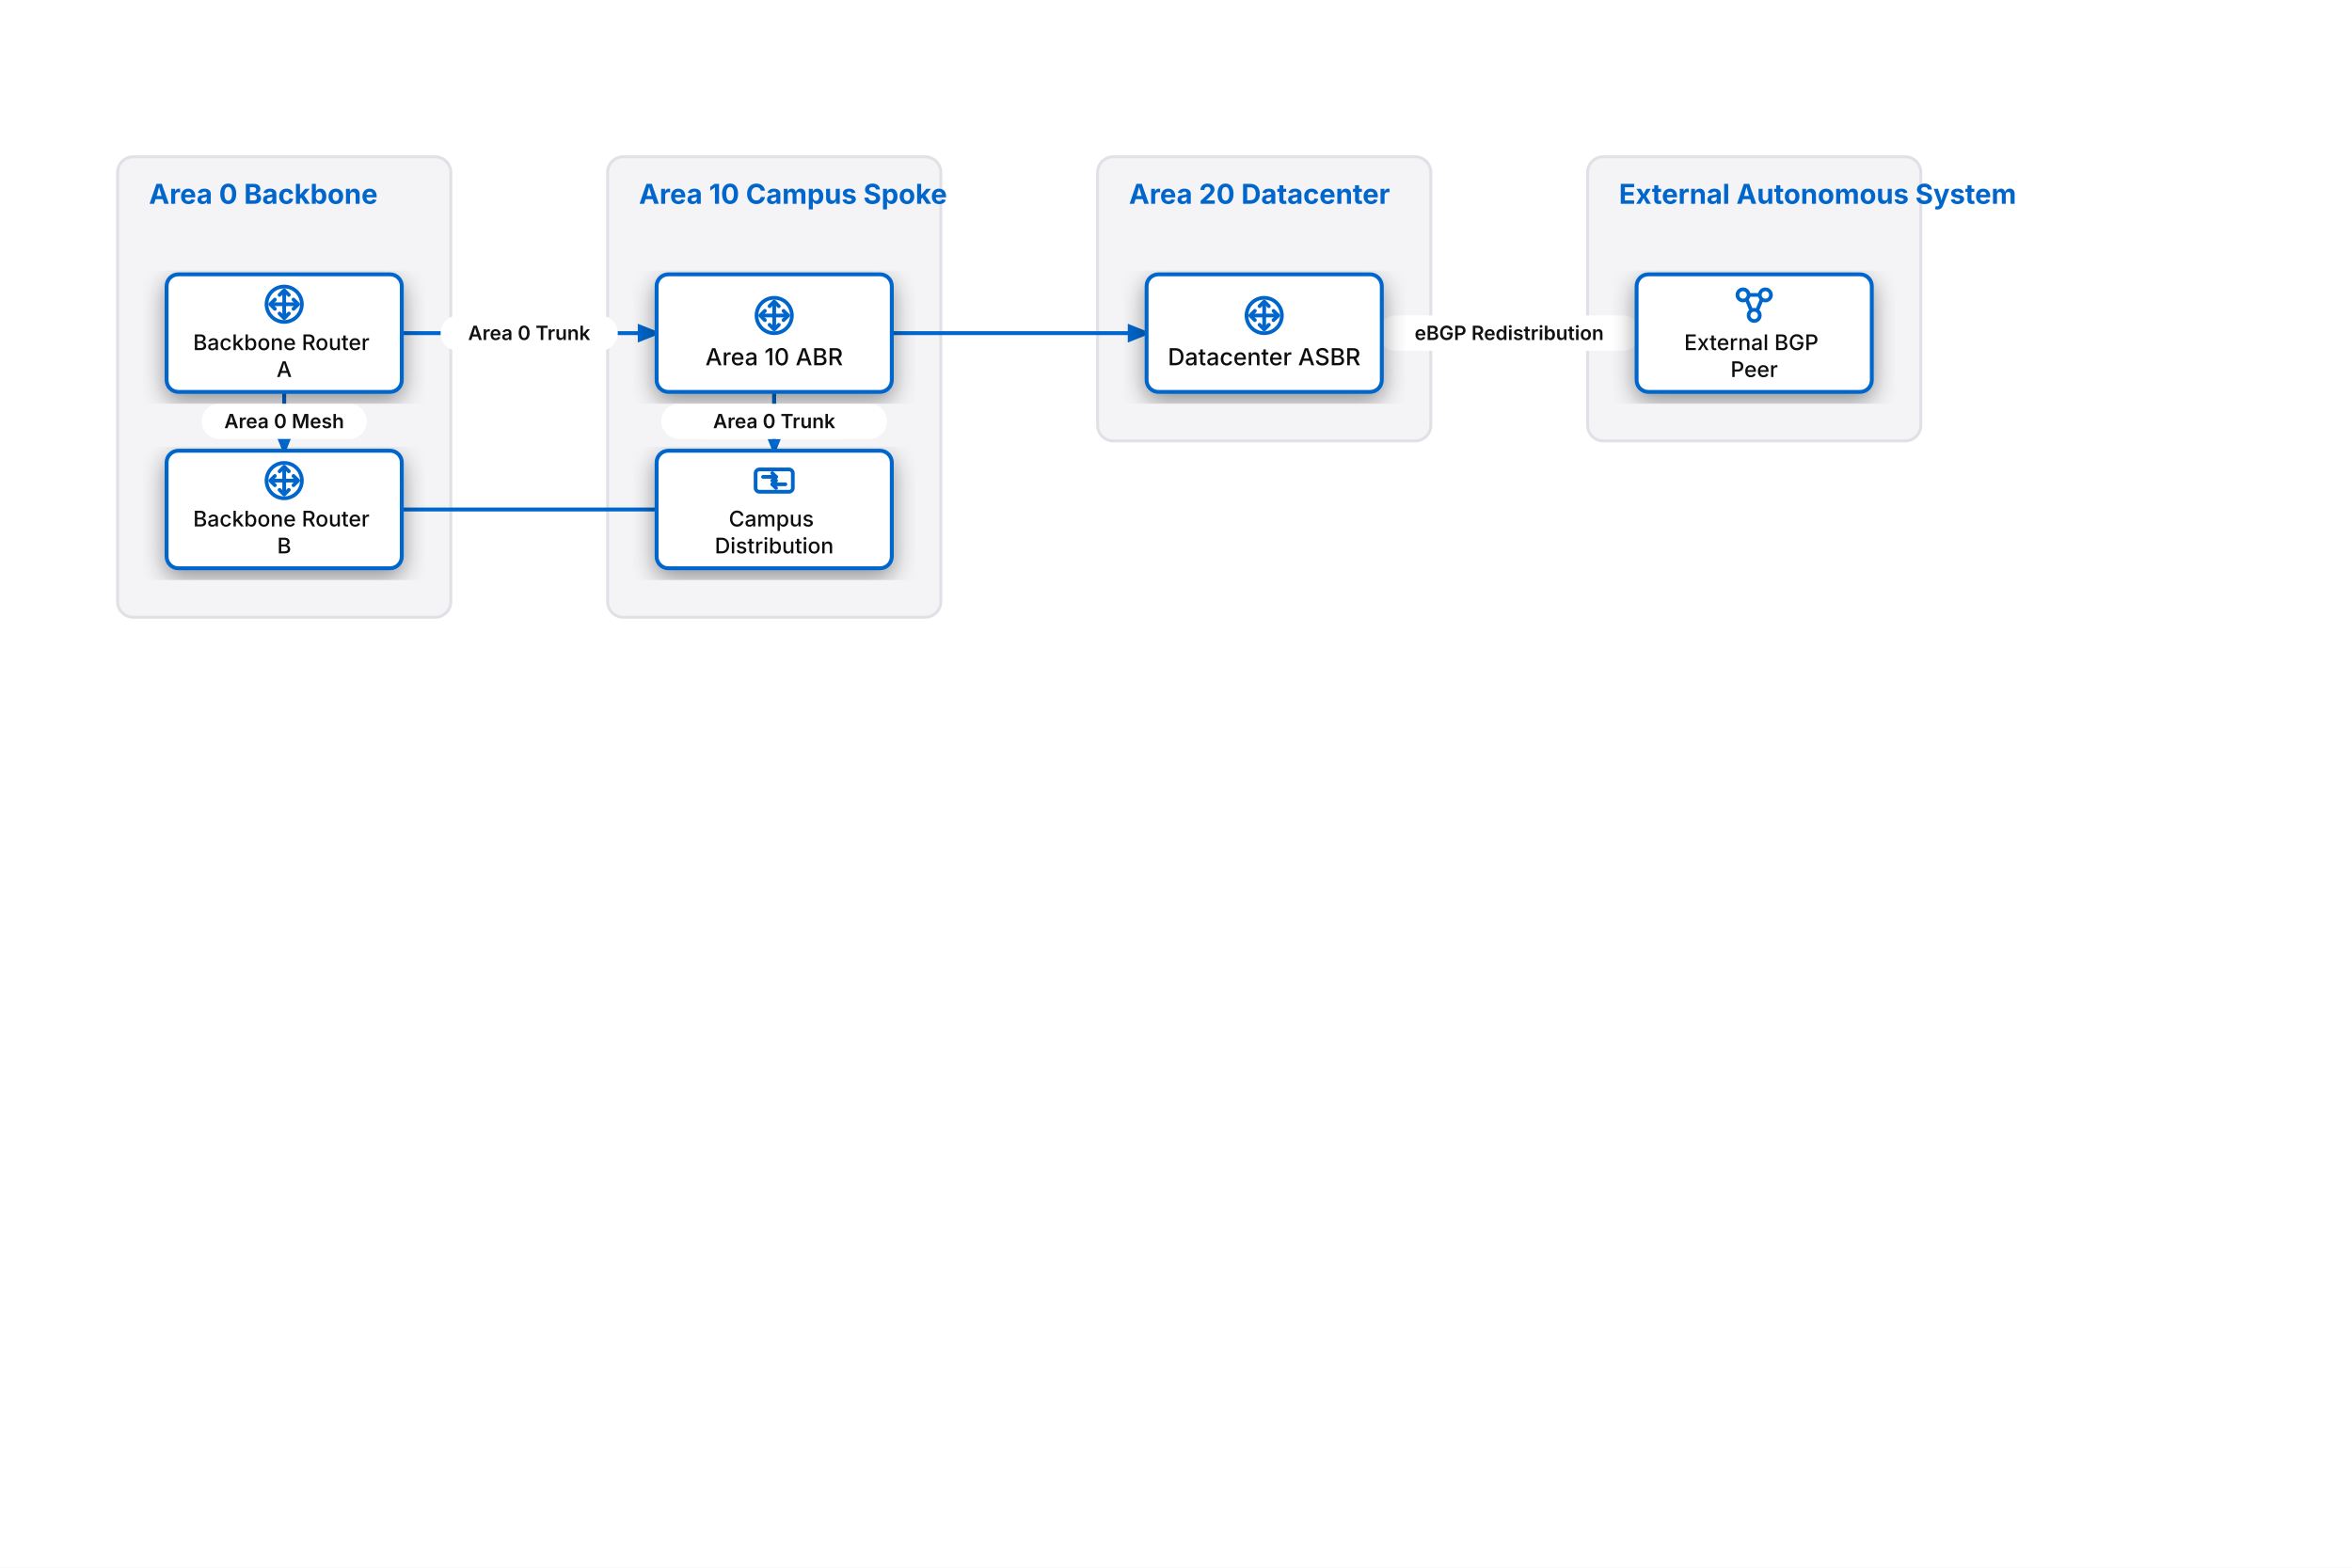
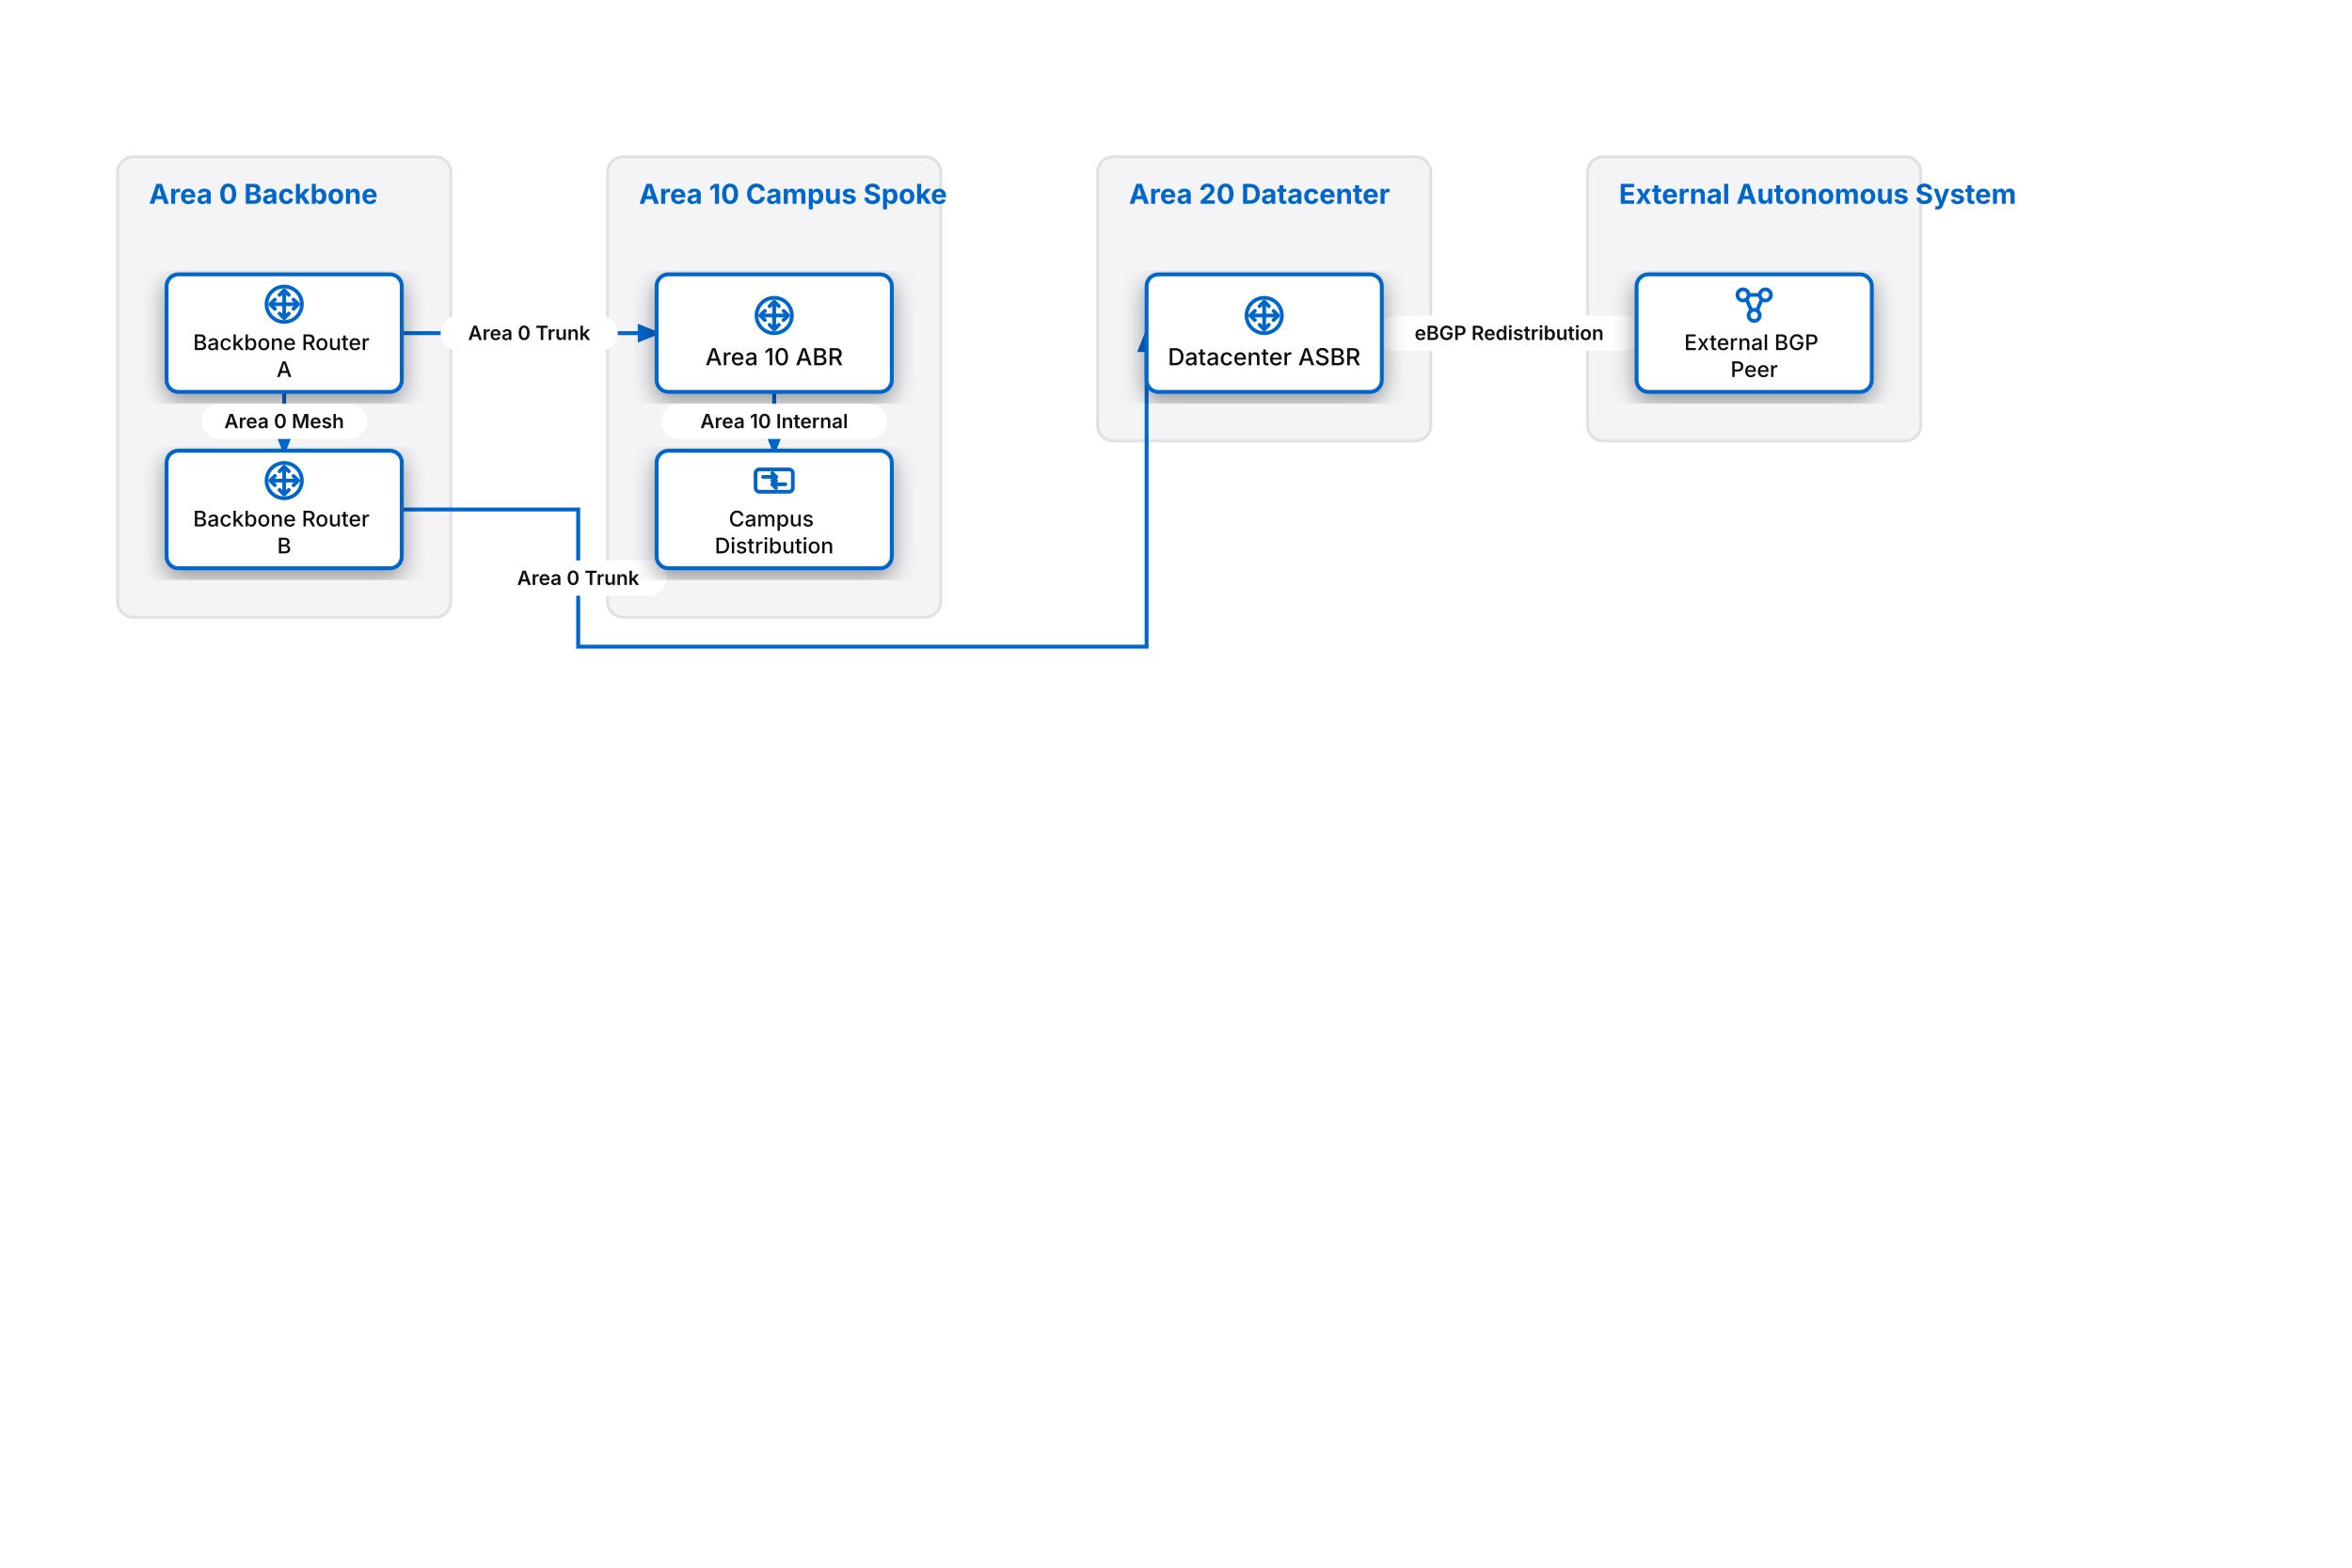
<svg xmlns="http://www.w3.org/2000/svg" viewBox="0 0 1200 800" width="1200" height="800">
  <defs>
    <marker id="arrow" viewBox="0 0 10 10" refX="8" refY="5" markerWidth="6" markerHeight="6" orient="auto-start-reverse">
      <path d="M 0 1 L 10 5 L 0 9 z" fill="#0066CC" />
    </marker>
    <marker id="arrow-tail" viewBox="0 0 10 10" refX="2" refY="5" markerWidth="6" markerHeight="6" orient="auto">
      <path d="M 10 1 L 0 5 L 10 9 z" fill="#0066CC" />
    </marker>
    <filter id="shadow" x="-10%" y="-10%" width="120%" height="120%">
      <feDropShadow dx="0" dy="4" stdDeviation="6" flood-color="#000000" flood-opacity="0.4" />
    </filter>
  </defs>
  <rect width="100%" height="100%" fill="#FFFFFF" />
  <g id="group_1">
    <rect x="60.0" y="80.0" width="170.0" height="235.0" rx="8" fill="#F4F4F6" stroke="#E0E0E6" stroke-width="1.5" />
    <text x="76.0" y="104.0" fill="#0066CC" font-family="Inter, -apple-system, BlinkMacSystemFont, 'Segoe UI', Roboto, sans-serif" font-size="14" font-weight="bold">Area 0 Backbone</text>
  </g>
  <g id="group_2">
    <rect x="310.0" y="80.0" width="170.0" height="235.0" rx="8" fill="#F4F4F6" stroke="#E0E0E6" stroke-width="1.5" />
    <text x="326.0" y="104.0" fill="#0066CC" font-family="Inter, -apple-system, BlinkMacSystemFont, 'Segoe UI', Roboto, sans-serif" font-size="14" font-weight="bold">Area 10 Campus Spoke</text>
  </g>
  <g id="group_3">
    <rect x="560.0" y="80.0" width="170.0" height="145.0" rx="8" fill="#F4F4F6" stroke="#E0E0E6" stroke-width="1.5" />
    <text x="576.0" y="104.0" fill="#0066CC" font-family="Inter, -apple-system, BlinkMacSystemFont, 'Segoe UI', Roboto, sans-serif" font-size="14" font-weight="bold">Area 20 Datacenter</text>
  </g>
  <g id="group_4">
    <rect x="810.0" y="80.0" width="170.0" height="145.0" rx="8" fill="#F4F4F6" stroke="#E0E0E6" stroke-width="1.5" />
    <text x="826.0" y="104.0" fill="#0066CC" font-family="Inter, -apple-system, BlinkMacSystemFont, 'Segoe UI', Roboto, sans-serif" font-size="14" font-weight="bold">External Autonomous System</text>
  </g>
  <path d="M 145.0 200.0 L 145.0 230.0" fill="none" stroke="#0066CC" stroke-width="2" marker-end="url(#arrow)" />
  <g class="badge">
    <rect x="102.9" y="206.0" width="84.2" height="18.0" rx="9.0" fill="#FFFFFF" />
    <text x="145.0" y="218.5" fill="#111111" font-size="10.0" font-family="Inter, -apple-system, BlinkMacSystemFont, 'Segoe UI', Roboto, sans-serif" font-weight="600" text-anchor="middle">Area 0 Mesh</text>
  </g>
  <path d="M 205.0 170.0 L 335.0 170.0" fill="none" stroke="#0066CC" stroke-width="2" marker-end="url(#arrow)" />
  <g class="badge">
    <rect x="224.8" y="161.0" width="90.4" height="18.0" rx="9.0" fill="#FFFFFF" />
    <text x="270.0" y="173.5" fill="#111111" font-size="10.0" font-family="Inter, -apple-system, BlinkMacSystemFont, 'Segoe UI', Roboto, sans-serif" font-weight="600" text-anchor="middle">Area 0 Trunk</text>
  </g>
  <path d="M 395.0 200.0 L 395.0 230.0" fill="none" stroke="#0066CC" stroke-width="2" marker-end="url(#arrow)" />
  <g class="badge">
    <rect x="337.4" y="206.0" width="115.2" height="18.0" rx="9.0" fill="#FFFFFF" />
    <text x="395.0" y="218.5" fill="#111111" font-size="10.0" font-family="Inter, -apple-system, BlinkMacSystemFont, 'Segoe UI', Roboto, sans-serif" font-weight="600" text-anchor="middle">Area 10 Internal</text>
  </g>
-   <path d="M 205.0 260.0 L 395.0 260.0 L 395.0 170.0 L 585.0 170.0" fill="none" stroke="#0066CC" stroke-width="2" marker-end="url(#arrow)" />
+   <path d="M 205.0 260.0 L 295.0 260.0 L 295.0 330.0 L 585.0 330.0 L 585.0 170.0" fill="none" stroke="#0066CC" stroke-width="2" marker-end="url(#arrow)" />
  <g class="badge">
-     <rect x="349.8" y="206.0" width="90.4" height="18.0" rx="9.0" fill="#FFFFFF" />
-     <text x="395.0" y="218.5" fill="#111111" font-size="10.0" font-family="Inter, -apple-system, BlinkMacSystemFont, 'Segoe UI', Roboto, sans-serif" font-weight="600" text-anchor="middle">Area 0 Trunk</text>
+     <rect x="249.8" y="286.0" width="90.4" height="18.0" rx="9.0" fill="#FFFFFF" />
+     <text x="295.0" y="298.5" fill="#111111" font-size="10.0" font-family="Inter, -apple-system, BlinkMacSystemFont, 'Segoe UI', Roboto, sans-serif" font-weight="600" text-anchor="middle">Area 0 Trunk</text>
  </g>
  <path d="M 705.0 170.0 L 835.0 170.0" fill="none" stroke="#0066CC" stroke-width="2" marker-end="url(#arrow)" />
  <g class="badge">
    <rect x="703.1" y="161.0" width="133.8" height="18.0" rx="9.0" fill="#FFFFFF" />
    <text x="770.0" y="173.5" fill="#111111" font-size="10.0" font-family="Inter, -apple-system, BlinkMacSystemFont, 'Segoe UI', Roboto, sans-serif" font-weight="600" text-anchor="middle">eBGP Redistribution</text>
  </g>
  <g id="bb_rtr1" filter="url(#shadow)">
    <rect x="85.0" y="140.0" width="120.0" height="60.0" rx="6.0" fill="#FFFFFF" stroke="#0066CC" stroke-width="2.0" />
    <g class="icon icon-core_router" transform="translate(133.6, 143.85) scale(0.95)">
      <circle cx="12" cy="12" r="9.5" fill="none" stroke="#0066CC" stroke-width="2.0" />
      <line x1="12" y1="4.5" x2="12" y2="19.5" stroke="#0066CC" stroke-width="2.0" />
      <polyline points="9.5,7 12,4.5 14.5,7" fill="none" stroke="#0066CC" stroke-width="2.0" stroke-linecap="round" stroke-linejoin="round" />
      <polyline points="9.5,17 12,19.5 14.5,17" fill="none" stroke="#0066CC" stroke-width="2.0" stroke-linecap="round" stroke-linejoin="round" />
      <line x1="4.5" y1="12" x2="19.5" y2="12" stroke="#0066CC" stroke-width="2.0" />
      <polyline points="7,9.5 4.5,12 7,14.5" fill="none" stroke="#0066CC" stroke-width="2.0" stroke-linecap="round" stroke-linejoin="round" />
      <polyline points="17,9.5 19.5,12 17,14.5" fill="none" stroke="#0066CC" stroke-width="2.0" stroke-linecap="round" stroke-linejoin="round" />
    </g>
    <text x="145.0" y="178.65" text-anchor="middle" fill="#111111" font-family="Inter, -apple-system, BlinkMacSystemFont, 'Segoe UI', Roboto, sans-serif" font-size="11.0" font-weight="500">
      <tspan x="145.0" dy="0">Backbone Router</tspan>
      <tspan x="145.0" dy="13.75">A</tspan>
    </text>
  </g>
  <g id="bb_rtr2" filter="url(#shadow)">
    <rect x="85.0" y="230.0" width="120.0" height="60.0" rx="6.0" fill="#FFFFFF" stroke="#0066CC" stroke-width="2.0" />
    <g class="icon icon-core_router" transform="translate(133.6, 233.85) scale(0.95)">
      <circle cx="12" cy="12" r="9.5" fill="none" stroke="#0066CC" stroke-width="2.0" />
      <line x1="12" y1="4.5" x2="12" y2="19.5" stroke="#0066CC" stroke-width="2.0" />
      <polyline points="9.5,7 12,4.5 14.5,7" fill="none" stroke="#0066CC" stroke-width="2.0" stroke-linecap="round" stroke-linejoin="round" />
      <polyline points="9.5,17 12,19.5 14.5,17" fill="none" stroke="#0066CC" stroke-width="2.0" stroke-linecap="round" stroke-linejoin="round" />
      <line x1="4.5" y1="12" x2="19.5" y2="12" stroke="#0066CC" stroke-width="2.0" />
      <polyline points="7,9.5 4.5,12 7,14.5" fill="none" stroke="#0066CC" stroke-width="2.0" stroke-linecap="round" stroke-linejoin="round" />
      <polyline points="17,9.5 19.5,12 17,14.5" fill="none" stroke="#0066CC" stroke-width="2.0" stroke-linecap="round" stroke-linejoin="round" />
    </g>
    <text x="145.0" y="268.65" text-anchor="middle" fill="#111111" font-family="Inter, -apple-system, BlinkMacSystemFont, 'Segoe UI', Roboto, sans-serif" font-size="11.0" font-weight="500">
      <tspan x="145.0" dy="0">Backbone Router</tspan>
      <tspan x="145.0" dy="13.75">B</tspan>
    </text>
  </g>
  <g id="abr_campus" filter="url(#shadow)">
    <rect x="335.0" y="140.0" width="120.0" height="60.0" rx="6.0" fill="#FFFFFF" stroke="#0066CC" stroke-width="2.0" />
    <g class="icon icon-core_router" transform="translate(383.6, 149.6) scale(0.95)">
      <circle cx="12" cy="12" r="9.5" fill="none" stroke="#0066CC" stroke-width="2.0" />
      <line x1="12" y1="4.5" x2="12" y2="19.5" stroke="#0066CC" stroke-width="2.0" />
      <polyline points="9.5,7 12,4.5 14.5,7" fill="none" stroke="#0066CC" stroke-width="2.0" stroke-linecap="round" stroke-linejoin="round" />
      <polyline points="9.5,17 12,19.5 14.5,17" fill="none" stroke="#0066CC" stroke-width="2.0" stroke-linecap="round" stroke-linejoin="round" />
      <line x1="4.5" y1="12" x2="19.5" y2="12" stroke="#0066CC" stroke-width="2.0" />
      <polyline points="7,9.5 4.5,12 7,14.5" fill="none" stroke="#0066CC" stroke-width="2.0" stroke-linecap="round" stroke-linejoin="round" />
      <polyline points="17,9.5 19.5,12 17,14.5" fill="none" stroke="#0066CC" stroke-width="2.0" stroke-linecap="round" stroke-linejoin="round" />
    </g>
    <text x="395.0" y="186.4" text-anchor="middle" fill="#111111" font-family="Inter, -apple-system, BlinkMacSystemFont, 'Segoe UI', Roboto, sans-serif" font-size="12" font-weight="500">Area 10 ABR</text>
  </g>
  <g id="campus_sw" filter="url(#shadow)">
    <rect x="335.0" y="230.0" width="120.0" height="60.0" rx="6.0" fill="#FFFFFF" stroke="#0066CC" stroke-width="2.0" />
    <g class="icon icon-switch" transform="translate(383.6, 233.85) scale(0.95)">
      <rect x="2" y="6" width="20" height="12" rx="2" fill="none" stroke="#0066CC" stroke-width="2.0" />
      <line x1="6" y1="10" x2="13" y2="10" stroke="#0066CC" stroke-width="2.0" stroke-linecap="round" />
      <polyline points="11,8 13,10 11,12" fill="none" stroke="#0066CC" stroke-width="2.0" stroke-linecap="round" stroke-linejoin="round" />
      <line x1="18" y1="14" x2="11" y2="14" stroke="#0066CC" stroke-width="2.0" stroke-linecap="round" />
      <polyline points="13,12 11,14 13,16" fill="none" stroke="#0066CC" stroke-width="2.0" stroke-linecap="round" stroke-linejoin="round" />
    </g>
    <text x="395.0" y="268.65" text-anchor="middle" fill="#111111" font-family="Inter, -apple-system, BlinkMacSystemFont, 'Segoe UI', Roboto, sans-serif" font-size="11.0" font-weight="500">
      <tspan x="395.0" dy="0">Campus</tspan>
      <tspan x="395.0" dy="13.75">Distribution</tspan>
    </text>
  </g>
  <g id="asbr_dc" filter="url(#shadow)">
    <rect x="585.0" y="140.0" width="120.0" height="60.0" rx="6.0" fill="#FFFFFF" stroke="#0066CC" stroke-width="2.0" />
    <g class="icon icon-core_router" transform="translate(633.6, 149.6) scale(0.95)">
      <circle cx="12" cy="12" r="9.5" fill="none" stroke="#0066CC" stroke-width="2.0" />
      <line x1="12" y1="4.5" x2="12" y2="19.5" stroke="#0066CC" stroke-width="2.0" />
      <polyline points="9.5,7 12,4.5 14.5,7" fill="none" stroke="#0066CC" stroke-width="2.0" stroke-linecap="round" stroke-linejoin="round" />
      <polyline points="9.5,17 12,19.5 14.5,17" fill="none" stroke="#0066CC" stroke-width="2.0" stroke-linecap="round" stroke-linejoin="round" />
      <line x1="4.5" y1="12" x2="19.5" y2="12" stroke="#0066CC" stroke-width="2.0" />
      <polyline points="7,9.5 4.5,12 7,14.5" fill="none" stroke="#0066CC" stroke-width="2.0" stroke-linecap="round" stroke-linejoin="round" />
      <polyline points="17,9.5 19.5,12 17,14.5" fill="none" stroke="#0066CC" stroke-width="2.0" stroke-linecap="round" stroke-linejoin="round" />
    </g>
    <text x="645.0" y="186.4" text-anchor="middle" fill="#111111" font-family="Inter, -apple-system, BlinkMacSystemFont, 'Segoe UI', Roboto, sans-serif" font-size="12" font-weight="500">Datacenter ASBR</text>
  </g>
  <g id="bgp_peer" filter="url(#shadow)">
    <rect x="835.0" y="140.0" width="120.0" height="60.0" rx="6.0" fill="#FFFFFF" stroke="#0066CC" stroke-width="2.0" />
    <g class="icon icon-bgp" transform="translate(883.6, 143.85) scale(0.95)">
      <circle cx="6" cy="7" r="3" fill="none" stroke="#0066CC" stroke-width="2.0" />
      <circle cx="18" cy="7" r="3" fill="none" stroke="#0066CC" stroke-width="2.0" />
      <circle cx="12" cy="18" r="3" fill="none" stroke="#0066CC" stroke-width="2.0" />
      <line x1="9" y1="7" x2="15" y2="7" stroke="#0066CC" stroke-width="2.0" />
      <line x1="8" y1="9.5" x2="10.5" y2="15.5" stroke="#0066CC" stroke-width="2.0" />
      <line x1="16" y1="9.5" x2="13.5" y2="15.5" stroke="#0066CC" stroke-width="2.0" />
    </g>
    <text x="895.0" y="178.65" text-anchor="middle" fill="#111111" font-family="Inter, -apple-system, BlinkMacSystemFont, 'Segoe UI', Roboto, sans-serif" font-size="11.0" font-weight="500">
      <tspan x="895.0" dy="0">External BGP</tspan>
      <tspan x="895.0" dy="13.75">Peer</tspan>
    </text>
  </g>
</svg>
